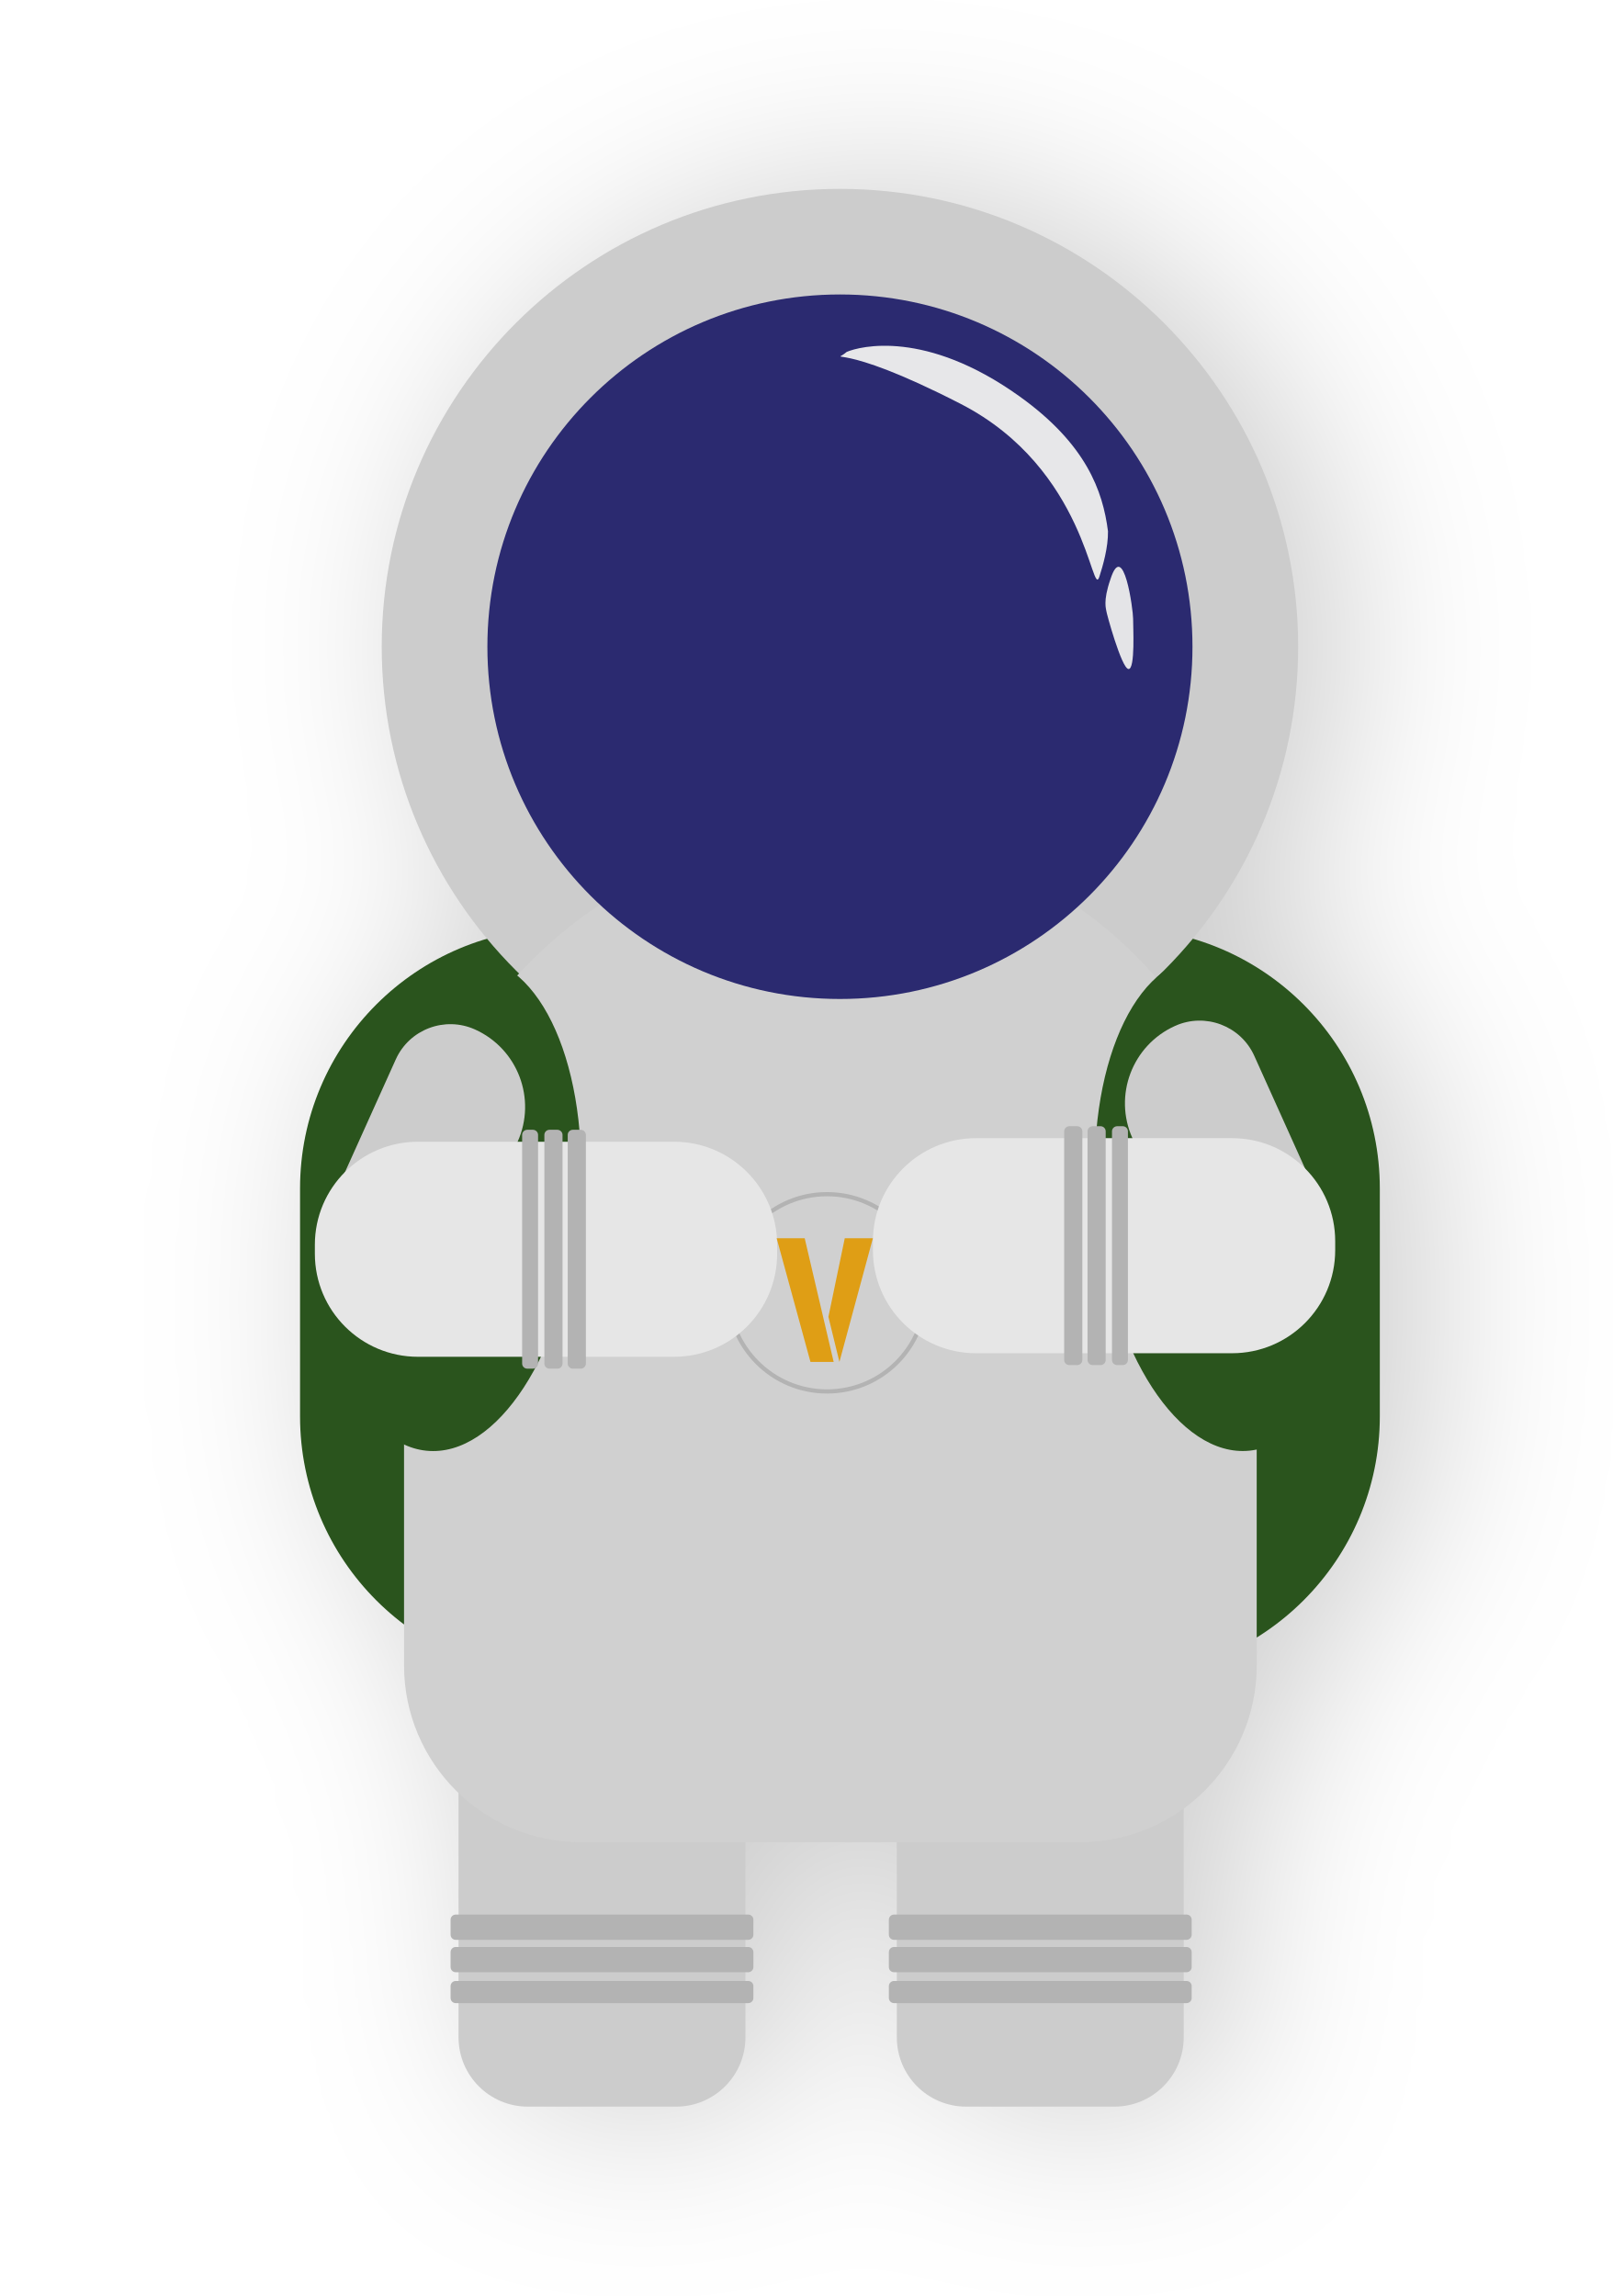
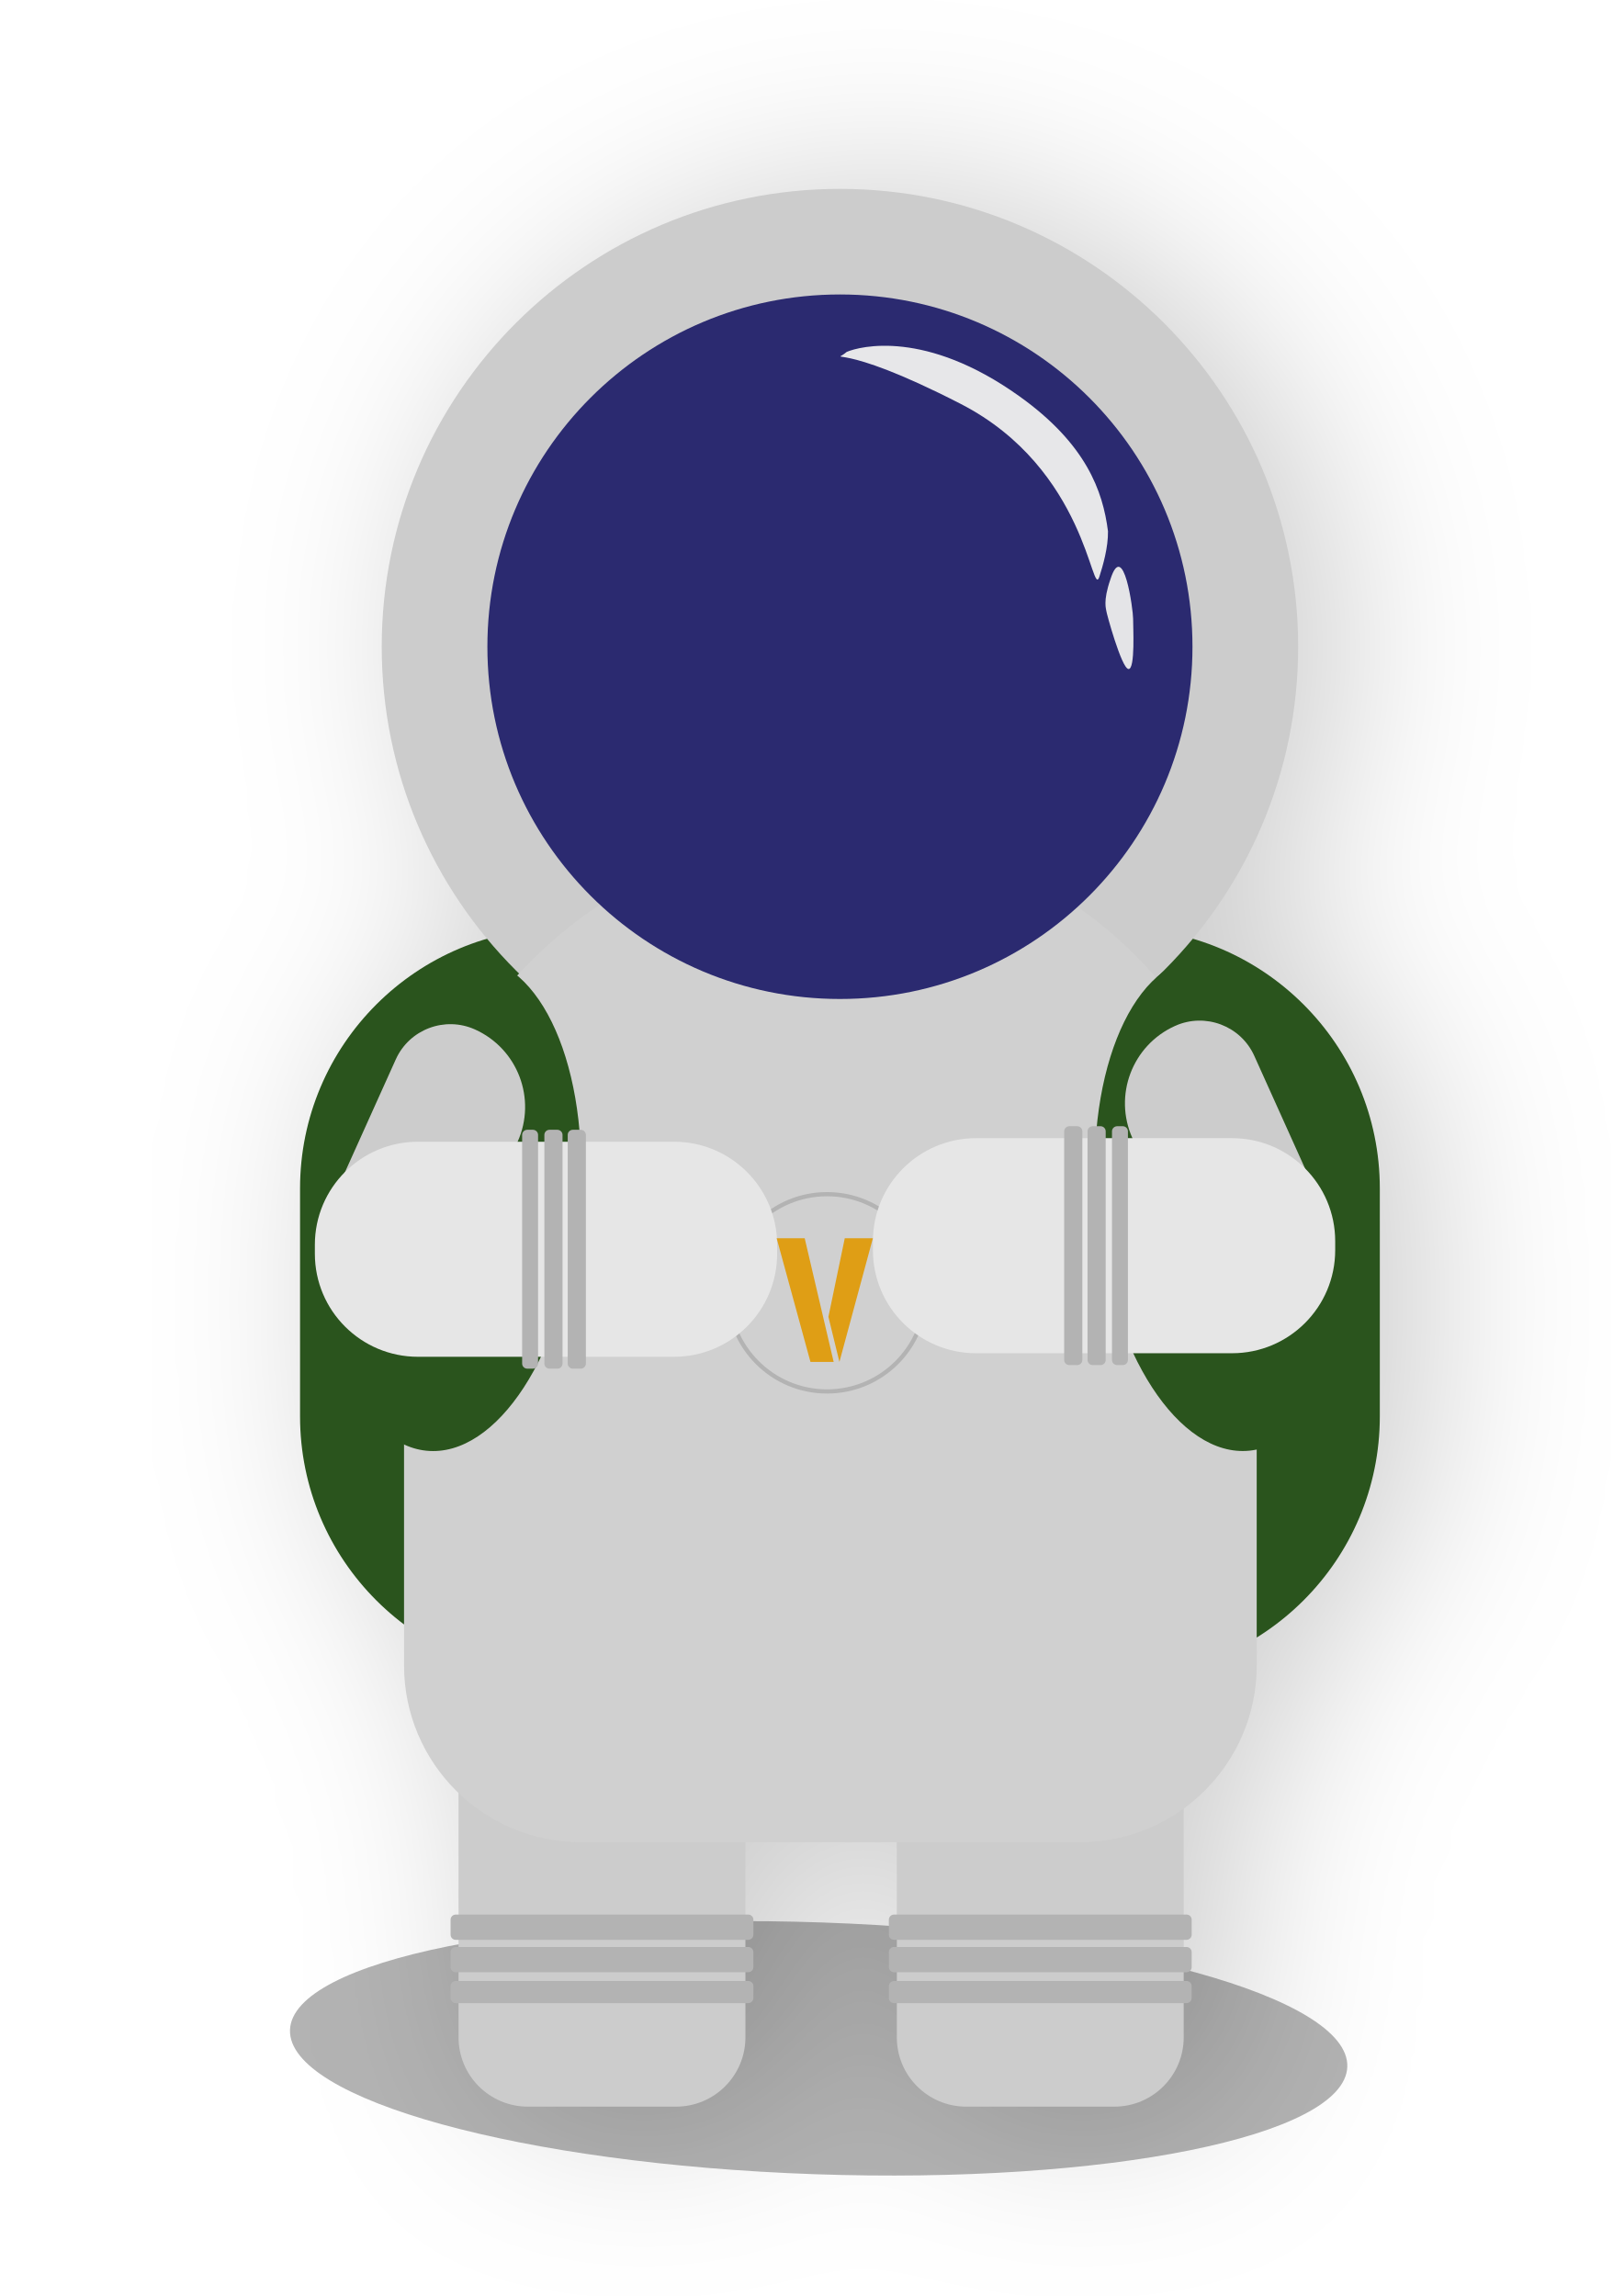
<svg xmlns="http://www.w3.org/2000/svg" width="384" height="547" viewBox="0 0 384 547" fill="none">
+   <path d="M193.953 517.982C263.499 520.41 320.345 508.956 320.923 492.397C321.501 475.839 265.592 460.447 196.047 458.018C126.502 455.59 69.655 467.044 69.077 483.603C68.499 500.161 124.408 515.553 193.953 517.982Z" fill="#B3B3B3" />
  <g filter="url(#filter0_d)">
    <path d="M265.442 501.885H230.137C221.007 501.885 213.623 494.487 213.623 485.381V406.468C213.623 397.343 221.026 389.964 230.137 389.964H265.442C274.572 389.964 281.956 397.362 281.956 406.468V485.381C281.956 494.487 274.553 501.885 265.442 501.885Z" fill="#CCCCCC" />
    <path d="M133.521 399.449H266.619C300.881 399.449 328.669 371.677 328.669 337.437V283.145C328.669 248.905 300.881 221.134 266.619 221.134H133.521C99.259 221.134 71.471 248.905 71.471 283.145V337.437C71.471 371.677 99.259 399.449 133.521 399.449Z" fill="#2A541D" />
    <path d="M161.044 501.885H125.739C116.609 501.885 109.225 494.487 109.225 485.381V406.468C109.225 397.343 116.628 389.964 125.739 389.964H161.044C170.174 389.964 177.558 397.362 177.558 406.468V485.381C177.558 494.487 170.155 501.885 161.044 501.885Z" fill="#CCCCCC" />
    <path d="M200.07 263.151C260.348 263.151 309.214 214.317 309.214 154.076C309.214 93.835 260.348 45 200.07 45C139.792 45 90.927 93.835 90.927 154.076C90.927 214.317 139.792 263.151 200.07 263.151Z" fill="#CCCCCC" />
    <path d="M138.381 438.887H257.224C280.495 438.887 299.344 420.031 299.344 396.793V297.581C299.344 242.797 254.908 198.389 200.089 198.389C142.746 198.389 96.242 244.846 96.242 302.172V396.793C96.261 420.031 115.109 438.887 138.381 438.887Z" fill="#D0D0D0" />
    <path d="M200.07 237.998C246.448 237.998 284.044 200.425 284.044 154.076C284.044 107.727 246.448 70.154 200.07 70.154C153.693 70.154 116.096 107.727 116.096 154.076C116.096 200.425 153.693 237.998 200.07 237.998Z" fill="#2B2A70" />
    <path d="M228.822 96.216C198.635 80.701 198.146 86.963 201.683 83.837C204.885 82.487 220.494 78.446 242.809 94.401C258.734 105.788 262.699 116.974 263.921 126.572C263.977 130.38 262.733 134.707 261.87 137.387C260.016 143.144 259.008 111.731 228.822 96.216Z" fill="#EEEEEE" fill-opacity="0.96" />
    <path d="M263.513 145.494C263.49 145.851 267.152 159.282 268.805 159.387C270.459 159.493 269.884 149.094 269.904 147.406C269.927 145.403 267.622 128.221 264.49 138.042C262.635 143.393 263.535 145.138 263.513 145.494Z" fill="#EEEEEE" fill-opacity="0.95" />
    <path d="M137.841 289.922C141.135 257.464 130.235 229.776 113.495 228.079C96.755 226.383 80.515 251.32 77.221 283.777C73.927 316.235 84.827 343.923 101.567 345.62C118.307 347.317 134.547 322.38 137.841 289.922Z" fill="#2A541D" />
    <path d="M297.625 345.609C314.364 343.913 325.264 316.225 321.971 283.767C318.677 251.309 302.436 226.372 285.697 228.069C268.957 229.765 258.057 257.453 261.351 289.911C264.645 322.369 280.885 347.306 297.625 345.609Z" fill="#2A541D" />
    <path d="M269.751 271.176L283.38 301.394C286.607 308.584 295.072 311.771 302.247 308.546L307.695 306.099C314.889 302.874 318.078 294.414 314.851 287.243L298.774 251.561C295.547 244.371 287.081 241.185 279.906 244.409C269.694 249 265.158 260.989 269.751 271.176Z" fill="#CCCCCC" />
    <path d="M123.289 272.024L109.66 302.243C106.433 309.432 97.968 312.619 90.793 309.394L85.345 306.947C78.151 303.722 74.962 295.262 78.189 288.091L94.266 252.409C97.493 245.22 105.959 242.033 113.134 245.258C123.346 249.848 127.882 261.837 123.289 272.024Z" fill="#CCCCCC" />
-     <circle cx="197" cy="308" r="23.5" stroke="#B3B3B3" />
+     <path d="M197 331.5C209.979 331.5 220.5 320.979 220.5 308C220.5 295.021 209.979 284.5 197 284.5C184.021 284.5 173.5 295.021 173.5 308C173.5 320.979 184.021 331.5 197 331.5Z" stroke="#B3B3B3" />
    <path d="M232.491 322.394H293.478C307.031 322.394 318.04 311.41 318.04 297.847V295.704C318.04 282.159 307.05 271.157 293.478 271.157H232.491C218.938 271.157 207.928 282.14 207.928 295.704V297.847C207.928 311.391 218.919 322.394 232.491 322.394Z" fill="#E6E6E6" />
    <path d="M160.55 323.242H99.562C86.009 323.242 75 312.259 75 298.695V296.552C75 283.008 85.99 272.005 99.562 272.005H160.55C174.102 272.005 185.112 282.989 185.112 296.552V298.695C185.112 312.24 174.121 323.242 160.55 323.242Z" fill="#E6E6E6" />
    <path d="M253.484 269.525V324.006C253.484 324.67 254.035 325.22 254.699 325.22H256.597C257.261 325.22 257.812 324.67 257.812 324.006V269.525C257.812 268.861 257.261 268.311 256.597 268.311H254.699C254.035 268.33 253.484 268.861 253.484 269.525Z" fill="#B3B3B3" />
    <path d="M139.556 270.374V324.855C139.556 325.519 139.005 326.069 138.341 326.069H136.443C135.779 326.069 135.228 325.519 135.228 324.855V270.374C135.228 269.71 135.779 269.16 136.443 269.16H138.341C139.005 269.179 139.556 269.71 139.556 270.374Z" fill="#B3B3B3" />
    <path d="M259.046 269.525V324.006C259.046 324.67 259.596 325.22 260.261 325.22H262.159C262.823 325.22 263.373 324.67 263.373 324.006V269.525C263.373 268.861 262.823 268.311 262.159 268.311H260.261C259.596 268.33 259.046 268.861 259.046 269.525Z" fill="#B3B3B3" />
    <path d="M133.994 270.374V324.855C133.994 325.519 133.444 326.069 132.78 326.069H130.881C130.217 326.069 129.667 325.519 129.667 324.855V270.374C129.667 269.71 130.217 269.16 130.881 269.16H132.78C133.444 269.179 133.994 269.71 133.994 270.374Z" fill="#B3B3B3" />
    <path d="M264.873 269.525V324.006C264.873 324.67 265.423 325.22 266.088 325.22H267.454C268.119 325.22 268.669 324.67 268.669 324.006V269.525C268.669 268.861 268.119 268.311 267.454 268.311H266.088C265.423 268.33 264.873 268.861 264.873 269.525Z" fill="#B3B3B3" />
    <path d="M128.167 270.374V324.855C128.167 325.519 127.617 326.069 126.952 326.069H125.586C124.921 326.069 124.371 325.519 124.371 324.855V270.374C124.371 269.71 124.921 269.16 125.586 269.16H126.952C127.617 269.179 128.167 269.71 128.167 270.374Z" fill="#B3B3B3" />
    <path d="M282.64 456.13H212.94C212.275 456.13 211.725 456.68 211.725 457.344V460.929C211.725 461.593 212.275 462.143 212.94 462.143H282.64C283.304 462.143 283.854 461.593 283.854 460.929V457.344C283.854 456.661 283.304 456.13 282.64 456.13Z" fill="#B3B3B3" />
    <path d="M282.64 463.851H212.94C212.275 463.851 211.725 464.401 211.725 465.065V468.65C211.725 469.314 212.275 469.864 212.94 469.864H282.64C283.304 469.864 283.854 469.314 283.854 468.65V465.065C283.854 464.401 283.304 463.851 282.64 463.851Z" fill="#B3B3B3" />
    <path d="M282.64 471.951H212.94C212.275 471.951 211.725 472.501 211.725 473.165V476.01C211.725 476.674 212.275 477.225 212.94 477.225H282.64C283.304 477.225 283.854 476.674 283.854 476.01V473.165C283.854 472.482 283.304 471.951 282.64 471.951Z" fill="#B3B3B3" />
    <path d="M178.241 456.13H108.541C107.877 456.13 107.327 456.68 107.327 457.344V460.929C107.327 461.593 107.877 462.143 108.541 462.143H178.241C178.906 462.143 179.456 461.593 179.456 460.929V457.344C179.456 456.661 178.906 456.13 178.241 456.13Z" fill="#B3B3B3" />
    <path d="M178.241 463.851H108.541C107.877 463.851 107.327 464.401 107.327 465.065V468.65C107.327 469.314 107.877 469.864 108.541 469.864H178.241C178.906 469.864 179.456 469.314 179.456 468.65V465.065C179.456 464.401 178.906 463.851 178.241 463.851Z" fill="#B3B3B3" />
    <path d="M178.241 471.951H108.541C107.877 471.951 107.327 472.501 107.327 473.165V476.01C107.327 476.674 107.877 477.225 108.541 477.225H178.241C178.906 477.225 179.456 476.674 179.456 476.01V473.165C179.456 472.482 178.906 471.951 178.241 471.951Z" fill="#B3B3B3" />
    <path d="M201.219 295H207.916L199.948 324.463L197.325 313.725L201.219 295ZM191.677 295L198.576 324.463H193.049L185 295H191.677Z" fill="#DF9E15" />
  </g>
  <defs>
-     <filter id="filter0_d" x="-35" y="-39" width="462" height="624" filterUnits="userSpaceOnUse" color-interpolation-filters="sRGB">
+     <filter id="filter0_d" x="36.471" y="0" width="347.199" height="546.885" filterUnits="userSpaceOnUse" color-interpolation-filters="sRGB">
      <feFlood flood-opacity="0" result="BackgroundImageFix" />
      <feColorMatrix in="SourceAlpha" type="matrix" values="0 0 0 0 0 0 0 0 0 0 0 0 0 0 0 0 0 0 127 0" />
      <feOffset dx="10" />
      <feGaussianBlur stdDeviation="22.5" />
      <feColorMatrix type="matrix" values="0 0 0 0 0 0 0 0 0 0 0 0 0 0 0 0 0 0 0.2 0" />
      <feBlend mode="normal" in2="BackgroundImageFix" result="effect1_dropShadow" />
      <feBlend mode="normal" in="SourceGraphic" in2="effect1_dropShadow" result="shape" />
    </filter>
  </defs>
</svg>
